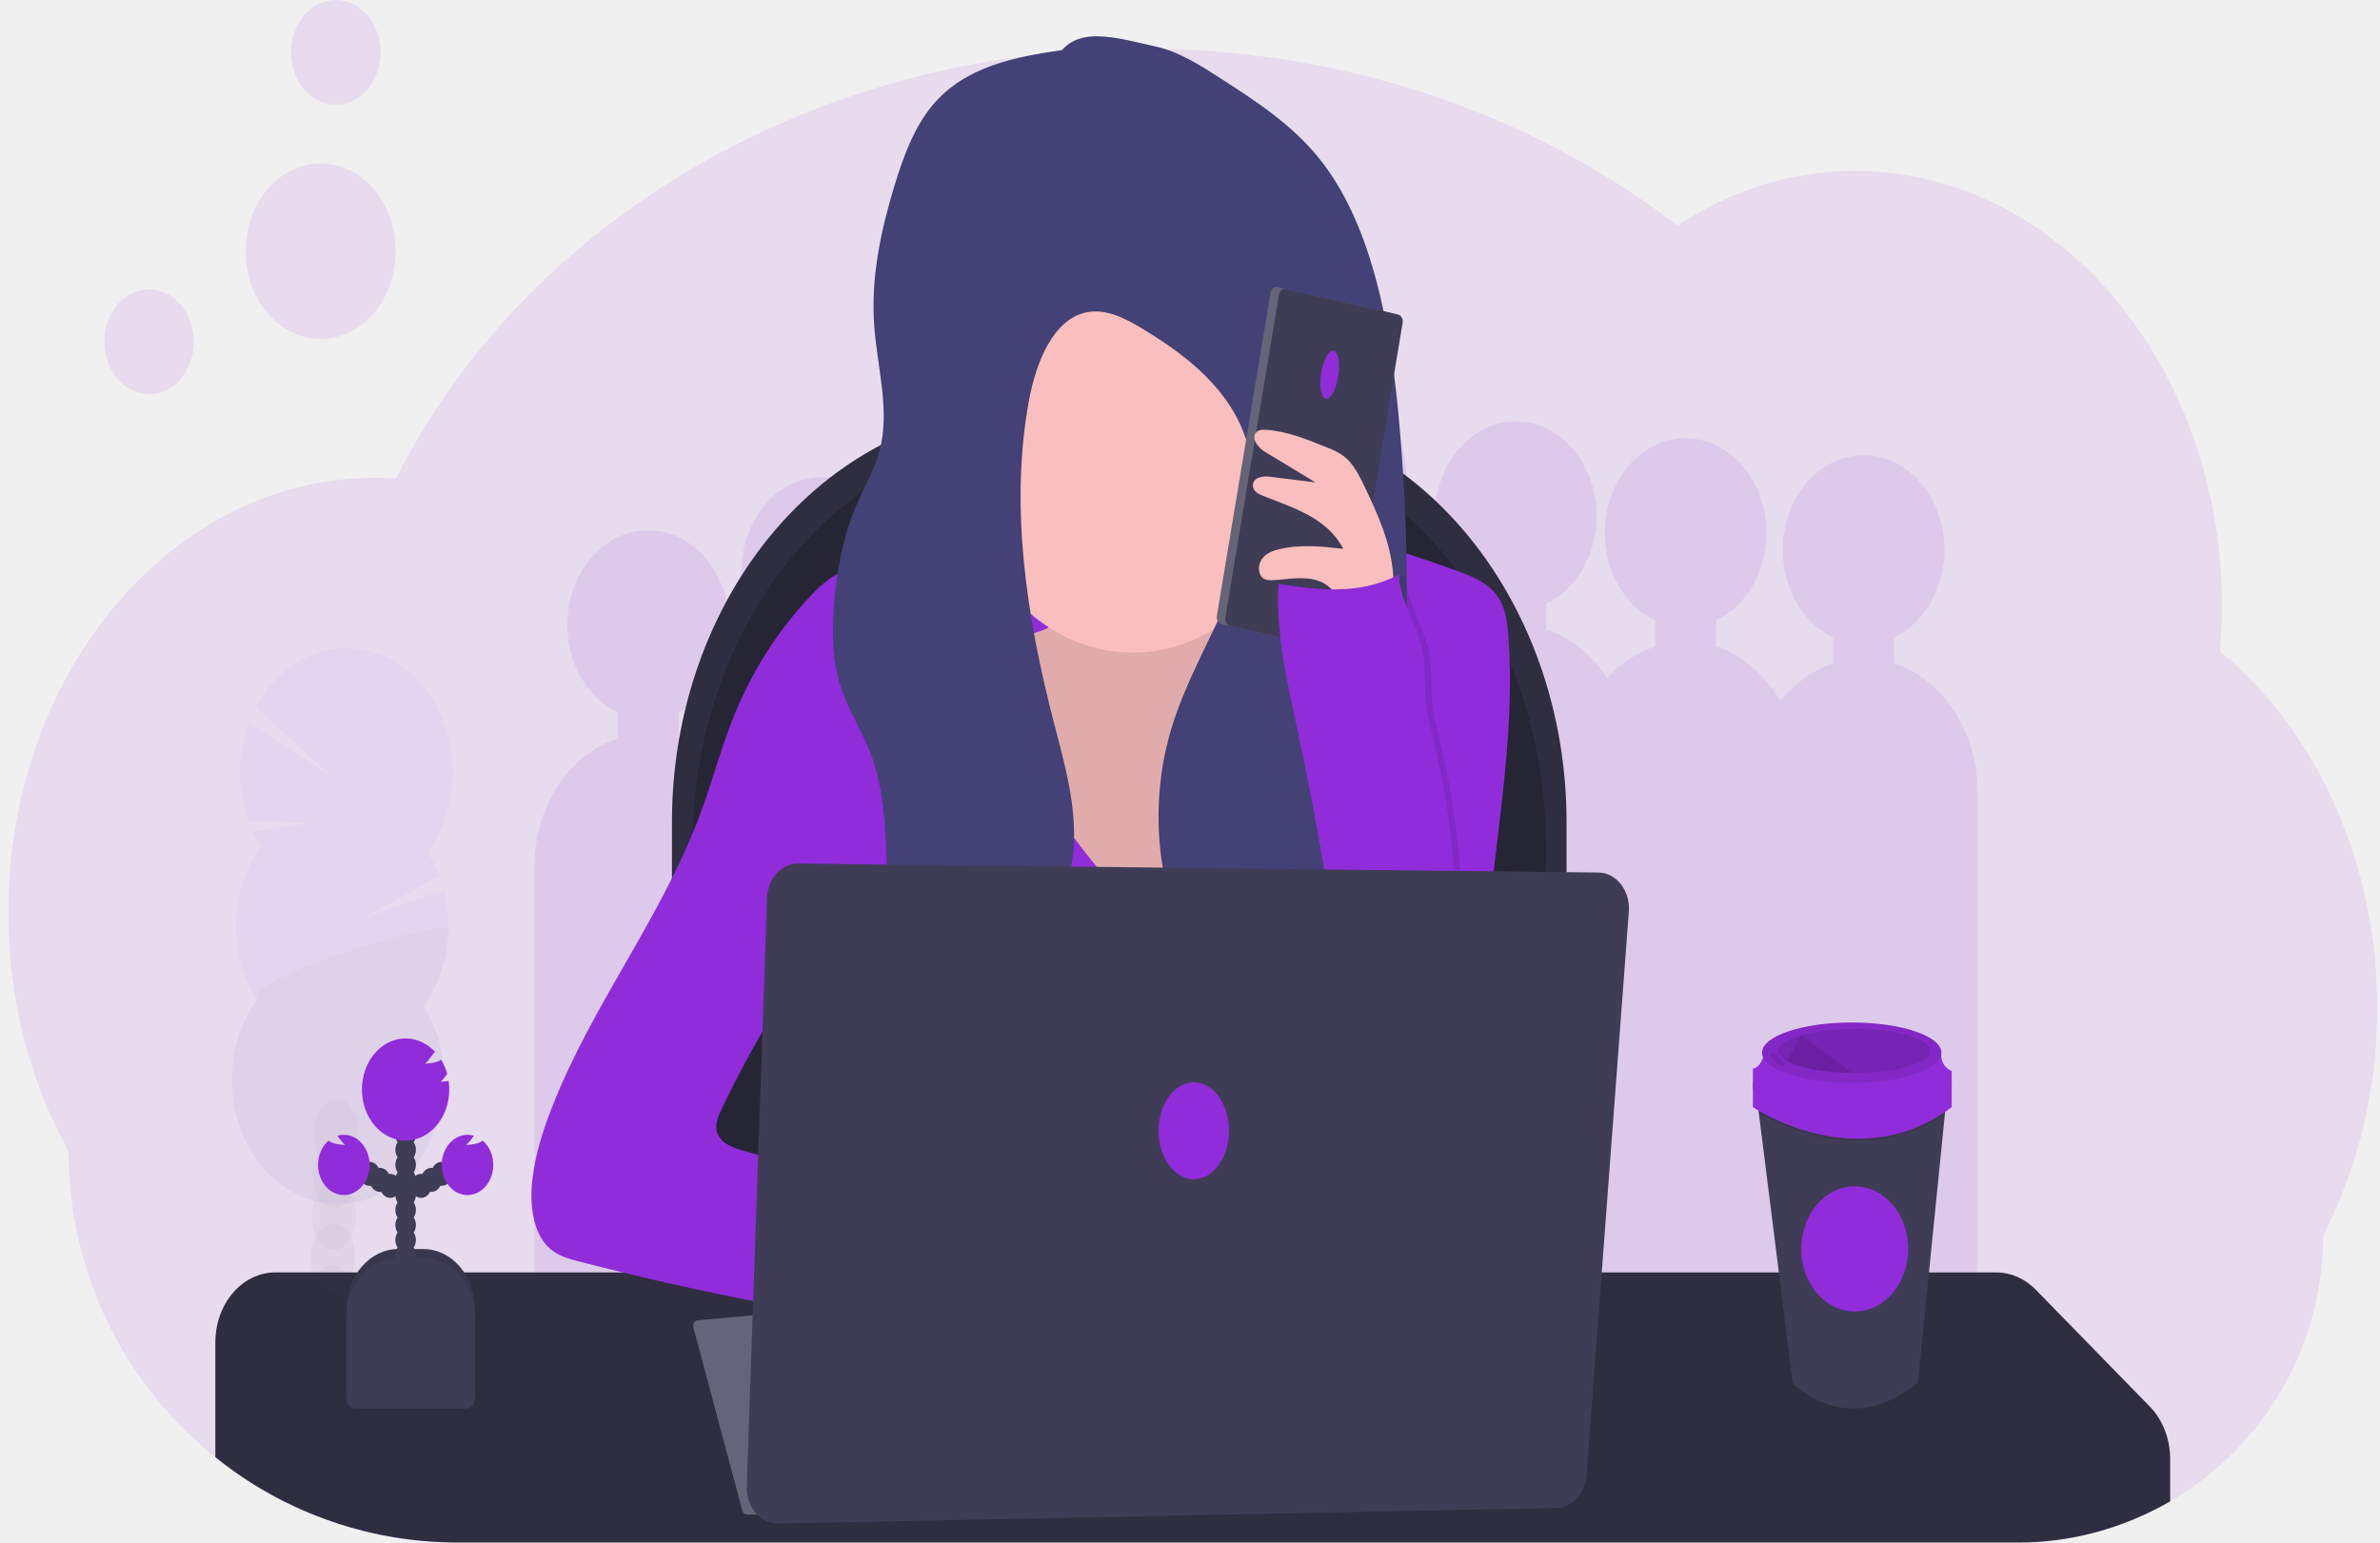
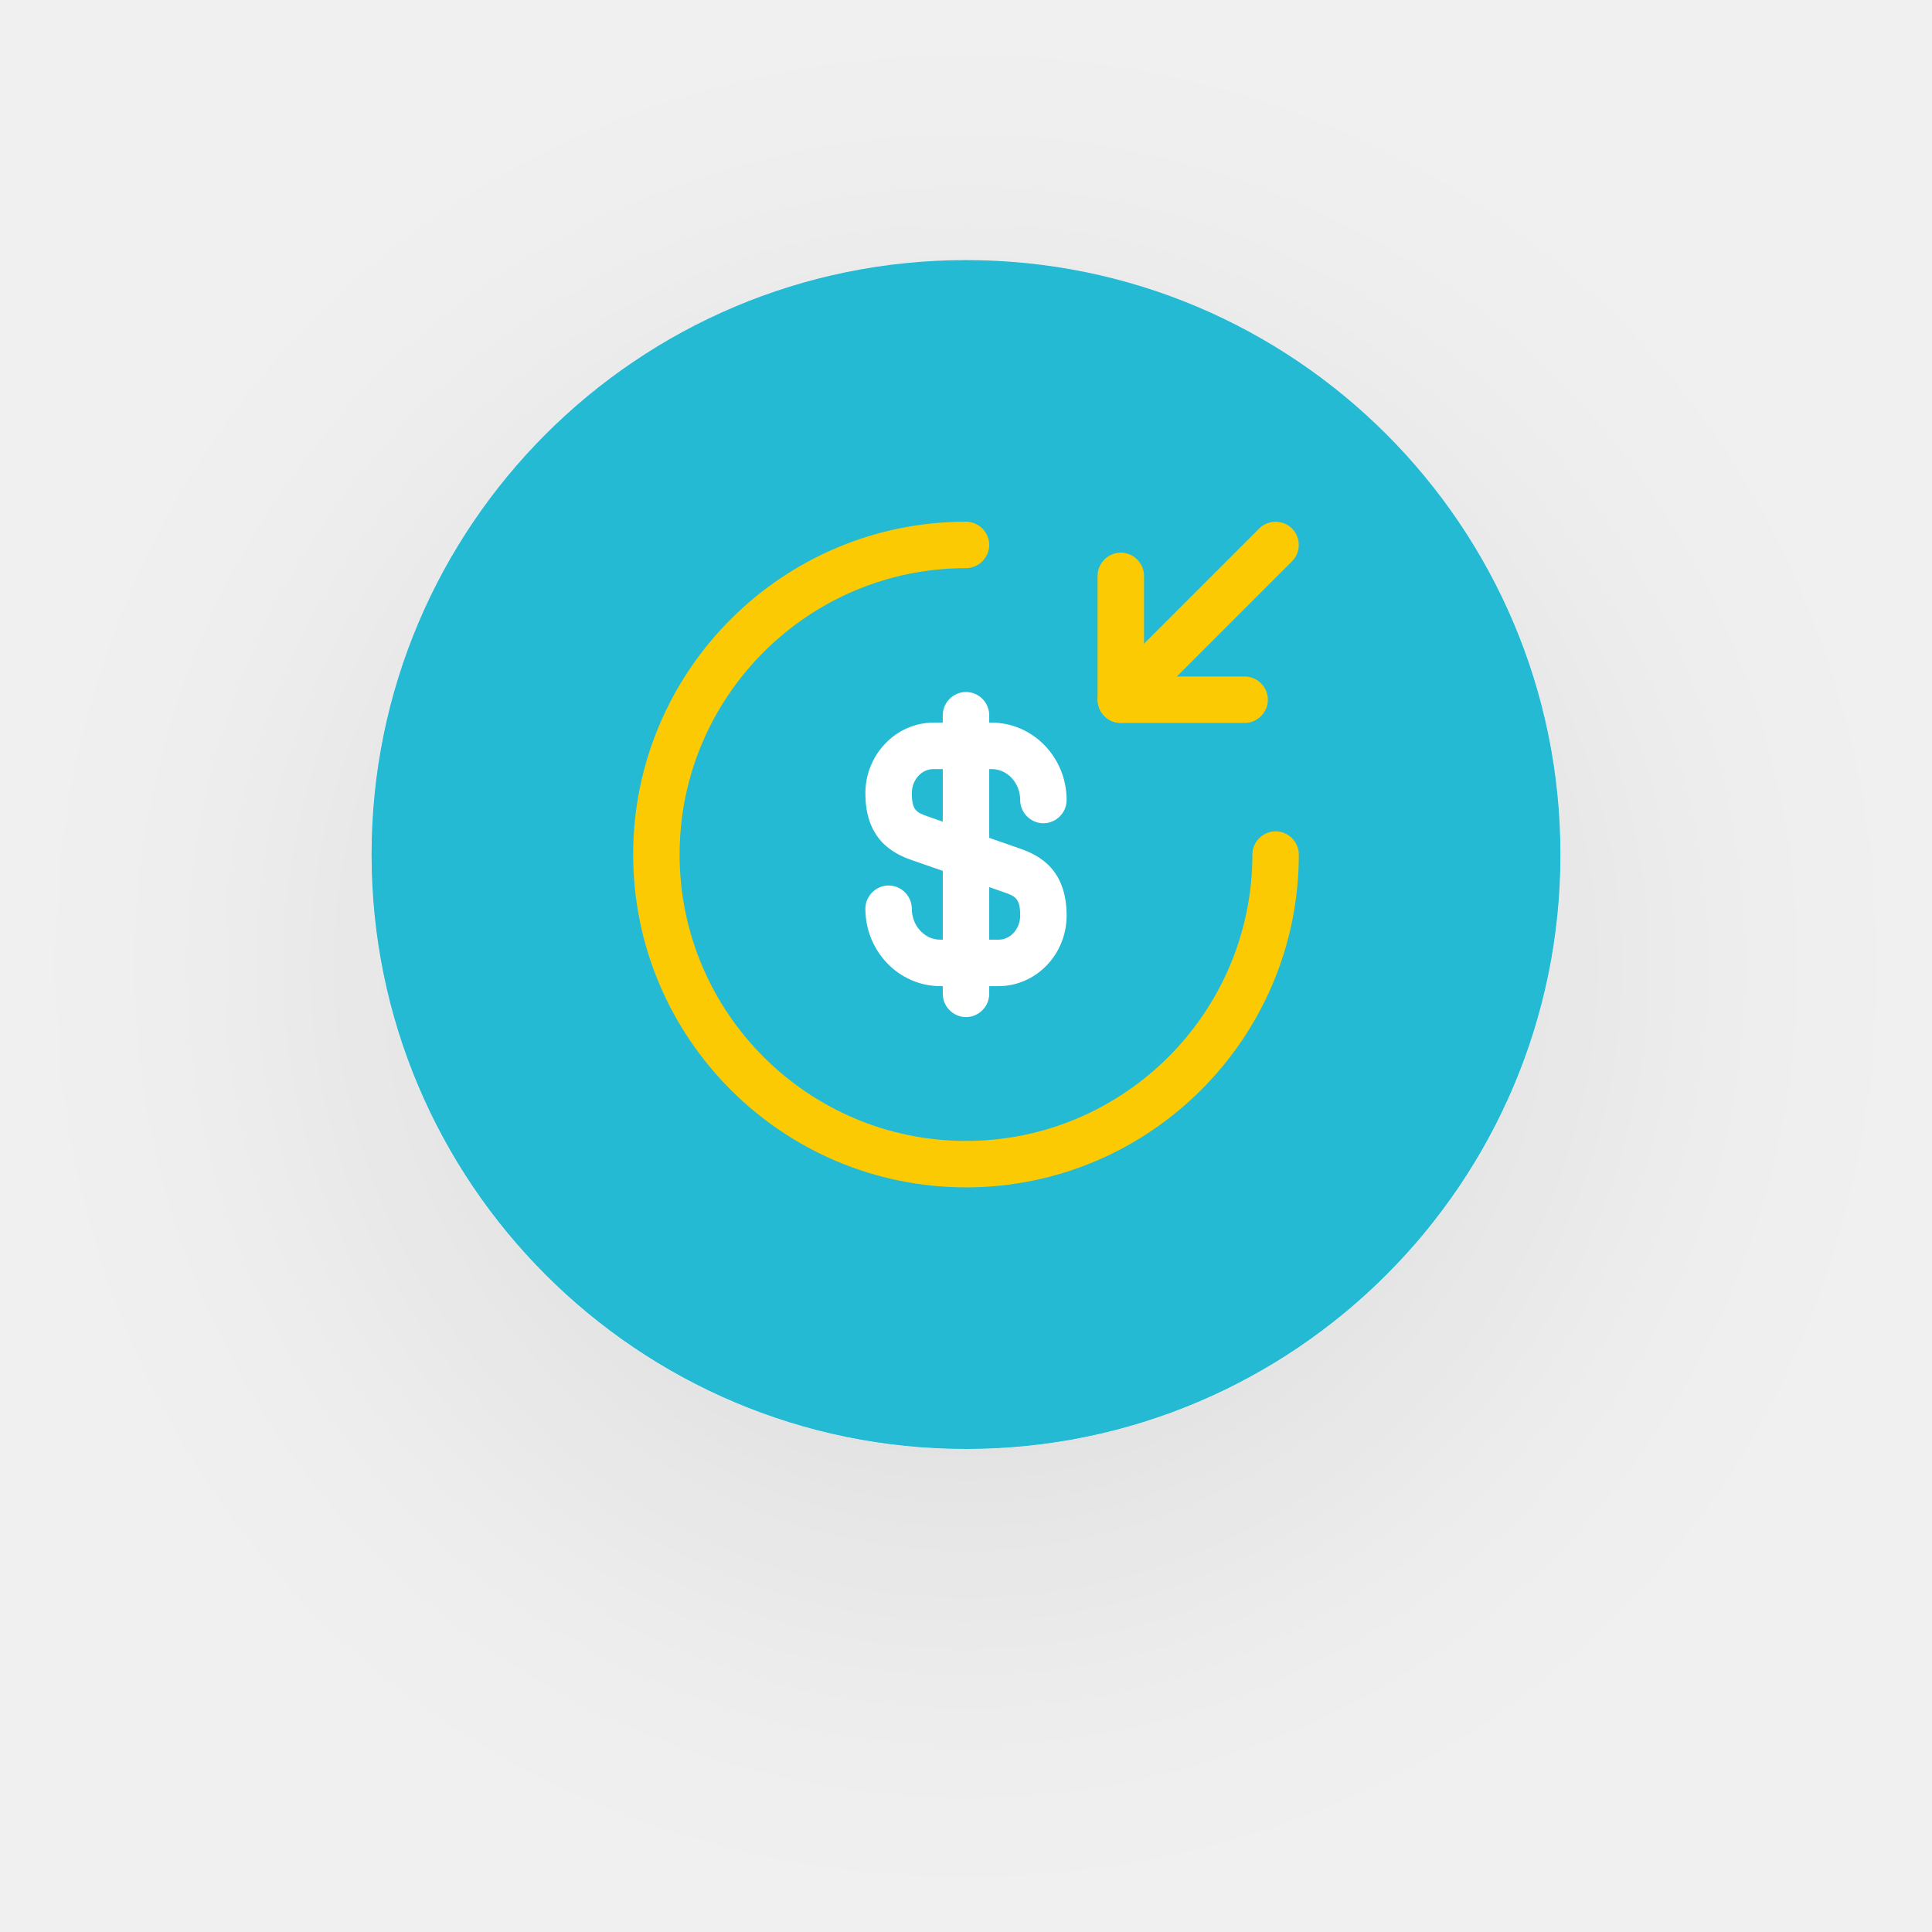
- <svg xmlns="http://www.w3.org/2000/svg" width="216" height="140" viewBox="0 0 216 140" fill="none">
-   <g clip-path="url(#clip0_514_3893)">
-     <path opacity="0.1" d="M215.75 91.497C215.762 98.77 214.064 105.908 210.841 112.13C210.841 119.738 207.808 126.635 202.888 131.661C201.656 132.918 200.33 134.042 198.926 135.02C198.87 135.062 198.811 135.101 198.753 135.141C198.648 135.213 198.543 135.286 198.435 135.36L198.336 135.429C197.887 135.725 197.428 136.011 196.96 136.279C192.648 138.759 187.903 140.038 183.098 140.015H41.564C40.437 140.015 39.319 139.963 38.212 139.857C34.276 139.495 30.408 138.447 26.736 136.749C26.02 136.418 25.317 136.062 24.628 135.681C24.299 135.501 23.974 135.316 23.652 135.125C23.451 135.007 23.25 134.883 23.051 134.76C21.842 134.009 20.671 133.177 19.544 132.268C18.514 131.444 17.522 130.554 16.574 129.604C10.179 123.187 6.223 114.305 6.223 104.505C2.638 98.05 0.737 90.515 0.75 82.817C0.75 61.029 15.642 43.365 34.015 43.365C34.579 43.365 35.143 43.385 35.706 43.42C35.787 43.42 35.866 43.42 35.947 43.433C39.044 37.259 43.184 31.587 48.163 26.593C61.739 12.989 81.582 4.413 103.685 4.413C122.257 4.413 139.233 10.468 152.237 20.473C157.164 17.215 162.73 15.508 168.39 15.516C186.759 15.516 201.655 33.18 201.655 54.969C201.652 56.348 201.589 57.725 201.467 59.097C205.895 62.762 209.504 67.619 211.99 73.258C214.476 78.897 215.765 85.153 215.75 91.497Z" fill="#912CDB" />
-     <path opacity="0.1" d="M171.902 60.213V57.855C173.479 57.106 174.785 55.739 175.595 53.989C176.406 52.238 176.671 50.212 176.344 48.258C176.018 46.304 175.121 44.544 173.807 43.278C172.493 42.013 170.844 41.321 169.141 41.321C167.439 41.321 165.79 42.013 164.476 43.278C163.162 44.544 162.265 46.304 161.938 48.258C161.612 50.212 161.877 52.238 162.687 53.989C163.498 55.739 164.803 57.106 166.381 57.855V60.213C164.542 60.811 162.881 61.992 161.581 63.626C160.204 61.211 158.131 59.454 155.74 58.677V56.316C157.317 55.568 158.622 54.201 159.433 52.45C160.243 50.699 160.508 48.674 160.182 46.72C159.855 44.766 158.959 43.005 157.645 41.74C156.331 40.474 154.681 39.782 152.979 39.782C151.276 39.782 149.627 40.474 148.313 41.74C146.999 43.005 146.102 44.766 145.776 46.72C145.45 48.674 145.714 50.699 146.525 52.45C147.335 54.201 148.641 55.568 150.218 56.316V58.675C148.583 59.206 147.085 60.199 145.856 61.567C144.485 59.414 142.54 57.856 140.329 57.136V54.778C141.906 54.029 143.212 52.662 144.022 50.911C144.832 49.161 145.097 47.135 144.771 45.181C144.445 43.227 143.548 41.467 142.234 40.201C140.92 38.936 139.27 38.244 137.568 38.244C135.866 38.244 134.216 38.936 132.902 40.201C131.588 41.467 130.691 43.227 130.365 45.181C130.039 47.135 130.304 49.161 131.114 50.911C131.924 52.662 133.23 54.029 134.807 54.778V57.136C132.926 57.749 131.232 58.973 129.921 60.666C129.336 58.914 128.411 57.345 127.218 56.084C126.025 54.822 124.597 53.904 123.048 53.4V51.042C124.625 50.293 125.931 48.926 126.741 47.175C127.552 45.425 127.816 43.399 127.49 41.445C127.164 39.491 126.267 37.731 124.953 36.465C123.639 35.199 121.989 34.507 120.287 34.507C118.585 34.507 116.935 35.199 115.621 36.465C114.307 37.731 113.41 39.491 113.084 41.445C112.758 43.399 113.023 45.425 113.833 47.175C114.643 48.926 115.949 50.293 117.526 51.042V53.4C115.512 54.056 113.716 55.41 112.374 57.285C111.032 59.159 110.207 61.465 110.009 63.899C109.06 63.129 108.008 62.551 106.895 62.191V59.833C108.472 59.084 109.778 57.717 110.588 55.967C111.398 54.216 111.663 52.19 111.337 50.236C111.011 48.282 110.114 46.522 108.8 45.256C107.486 43.991 105.836 43.298 104.134 43.298C102.432 43.298 100.782 43.991 99.468 45.256C98.154 46.522 97.257 48.282 96.931 50.236C96.605 52.19 96.87 54.216 97.68 55.967C98.49 57.717 99.796 59.084 101.373 59.833V62.191C99.969 62.648 98.664 63.446 97.541 64.533C96.419 65.62 95.505 66.971 94.859 68.499C93.989 67.844 93.038 67.348 92.04 67.026V64.668C93.618 63.919 94.923 62.552 95.734 60.802C96.544 59.051 96.809 57.025 96.482 55.071C96.156 53.117 95.259 51.357 93.945 50.091C92.631 48.826 90.982 48.134 89.279 48.134C87.577 48.134 85.928 48.826 84.614 50.091C83.3 51.357 82.403 53.117 82.076 55.071C81.75 57.025 82.015 59.051 82.825 60.802C83.636 62.552 84.941 63.919 86.519 64.668V67.026C85.577 67.33 84.678 67.791 83.848 68.393C83.198 66.891 82.287 65.563 81.173 64.496C80.06 63.428 78.768 62.643 77.381 62.191V59.833C78.958 59.084 80.264 57.717 81.074 55.967C81.885 54.216 82.15 52.19 81.823 50.236C81.497 48.282 80.6 46.522 79.286 45.256C77.972 43.991 76.323 43.298 74.62 43.298C72.918 43.298 71.269 43.991 69.955 45.256C68.641 46.522 67.744 48.282 67.417 50.236C67.091 52.19 67.356 54.216 68.166 55.967C68.977 57.717 70.282 59.084 71.859 59.833V62.191C70.367 62.677 68.986 63.548 67.819 64.741C66.652 65.934 65.729 67.418 65.118 69.084C64.067 68.14 62.871 67.442 61.594 67.026V64.668C63.172 63.919 64.477 62.552 65.288 60.802C66.098 59.051 66.363 57.025 66.037 55.071C65.71 53.117 64.813 51.357 63.499 50.091C62.185 48.826 60.536 48.134 58.834 48.134C57.131 48.134 55.482 48.826 54.168 50.091C52.854 51.357 51.957 53.117 51.631 55.071C51.304 57.025 51.569 59.051 52.38 60.802C53.19 62.552 54.495 63.919 56.073 64.668V67.026C53.895 67.732 51.974 69.254 50.606 71.358C49.238 73.461 48.497 76.032 48.497 78.675V133.18H69.159V128.345H78.932V133.18H99.605V128.345H114.452V119.554H127.231V123.29H142.642V124.829H158.805V126.367H179.478V71.862C179.478 69.218 178.737 66.648 177.369 64.544C176 62.441 174.08 60.919 171.902 60.213Z" fill="#912CDB" />
-     <path d="M92.986 37.143H110.169C114.372 37.143 118.533 38.11 122.416 39.991C126.299 41.872 129.827 44.628 132.799 48.103C135.771 51.579 138.128 55.704 139.737 60.245C141.345 64.786 142.173 69.652 142.173 74.567V125.275H60.984V74.567C60.984 64.642 64.356 55.123 70.357 48.104C76.359 41.086 84.498 37.143 92.986 37.143Z" fill="#2F2E41" />
-     <path opacity="0.2" d="M94.865 39.182H108.29C112.492 39.182 116.654 40.15 120.537 42.031C124.42 43.911 127.948 46.668 130.92 50.143C133.891 53.618 136.249 57.744 137.857 62.285C139.466 66.825 140.293 71.692 140.293 76.607V123.233H62.863V76.607C62.863 66.681 66.235 57.162 72.236 50.144C78.238 43.125 86.378 39.182 94.865 39.182Z" fill="black" />
-     <path d="M196.957 132.437V136.275C192.644 138.754 187.9 140.033 183.094 140.011H41.565C40.437 140.011 39.319 139.958 38.212 139.853C34.276 139.49 30.408 138.443 26.736 136.745C26.02 136.414 25.317 136.058 24.628 135.677C24.299 135.497 23.974 135.311 23.652 135.121C23.451 135.002 23.25 134.879 23.051 134.756C21.842 134.006 20.671 133.175 19.544 132.268V121.846C19.544 120.162 20.116 118.546 21.135 117.355C22.153 116.164 23.535 115.495 24.975 115.495H181.194C182.508 115.497 183.777 116.057 184.765 117.07L195.102 127.664C195.684 128.259 196.151 128.993 196.47 129.816C196.79 130.639 196.956 131.533 196.957 132.437Z" fill="#2F2E41" />
-     <path d="M91.461 49.629C87.363 49.945 83.281 50.458 79.214 51.167C78.058 51.369 76.885 51.593 75.831 52.191C75.011 52.693 74.256 53.326 73.587 54.072C70.568 57.236 68.137 61.09 66.445 65.398C65.398 68.068 64.647 70.892 63.66 73.585C60.147 83.2 53.776 91.064 50.068 100.578C49.266 102.637 48.589 104.787 48.321 107.026C48.042 109.343 48.358 112.046 49.986 113.4C50.737 114.022 51.651 114.279 52.545 114.499C63.807 117.415 75.199 119.591 86.669 121.015C85.427 119.613 85.011 117.44 85.175 115.431C85.338 113.422 86.013 111.523 86.678 109.662C80.187 107.987 73.712 106.229 67.253 104.387C66.289 104.112 65.132 103.596 65.013 102.444C64.953 101.857 65.201 101.292 65.445 100.776C68.2 94.943 71.503 89.488 75.293 84.512C75.293 90.679 75.032 97.644 75.032 103.813H135.942C135.21 100.293 134.779 96.697 134.657 93.077C134.373 81.261 137.775 69.536 136.891 57.745C136.809 56.657 136.681 55.536 136.194 54.604C135.354 52.996 133.678 52.33 132.137 51.78C126.228 49.679 120.195 47.554 114.02 47.719C112.183 47.769 110.355 48.02 108.53 48.273C102.969 49.039 97.049 49.196 91.461 49.629Z" fill="#912CDB" />
-     <path d="M62.934 120.51L67.37 137.11C67.398 137.215 67.454 137.307 67.53 137.372C67.606 137.437 67.698 137.472 67.793 137.473H86.825L82.314 118.132L63.322 119.84C63.255 119.846 63.191 119.87 63.134 119.909C63.077 119.948 63.028 120.002 62.99 120.066C62.953 120.13 62.929 120.204 62.919 120.281C62.91 120.357 62.915 120.436 62.934 120.51Z" fill="#656478" />
-     <path d="M95.47 56.767C94.643 57.323 93.679 57.523 92.74 57.714L86.675 58.945C85.495 59.185 84.252 59.457 83.343 60.369C81.482 62.231 81.884 65.657 82.448 68.444L83.576 74.035C84.425 78.237 85.293 82.49 87.036 86.297C90.078 92.941 95.66 97.725 101.798 100.031C103.991 100.855 106.309 101.391 108.598 101.097C113.082 100.521 116.918 96.782 119.282 92.288C121.646 87.793 122.772 82.58 123.804 77.442C124.794 72.523 125.736 67.534 125.672 62.479C125.653 60.906 125.518 59.261 124.8 57.928C123.227 54.998 119.661 54.778 116.739 55.319C116.284 55.404 115.813 55.497 115.375 55.336C114.059 54.857 114.029 52.745 113.465 51.279C112.4 48.514 109.239 48.024 106.654 48.275C104.07 48.525 100.047 48.848 97.795 50.56C95.63 52.198 98.009 55.055 95.47 56.767Z" fill="#FBBEBE" />
-     <path opacity="0.1" d="M95.47 56.767C94.643 57.323 93.679 57.523 92.74 57.714L86.675 58.945C85.495 59.185 84.252 59.457 83.343 60.369C81.482 62.231 81.884 65.657 82.448 68.444L83.576 74.035C84.425 78.237 85.293 82.49 87.036 86.297C90.078 92.941 95.66 97.725 101.798 100.031C103.991 100.855 106.309 101.391 108.598 101.097C113.082 100.521 116.918 96.782 119.282 92.288C121.646 87.793 122.772 82.58 123.804 77.442C124.794 72.523 125.736 67.534 125.672 62.479C125.653 60.906 125.518 59.261 124.8 57.928C123.227 54.998 119.661 54.778 116.739 55.319C116.284 55.404 115.813 55.497 115.375 55.336C114.059 54.857 114.029 52.745 113.465 51.279C112.4 48.514 109.239 48.024 106.654 48.275C104.07 48.525 100.047 48.848 97.795 50.56C95.63 52.198 98.009 55.055 95.47 56.767Z" fill="black" />
-     <path d="M90.451 63.066C91.368 65.317 92.055 67.703 93.164 69.833C94.046 71.525 95.175 73.018 96.299 74.501C99.21 78.352 102.159 82.233 105.762 85.165C107.254 76.201 110.858 67.904 116.168 61.209C117.72 59.259 119.663 57.339 121.941 57.411C123.355 57.457 124.659 58.277 125.835 59.189C127.151 60.207 128.395 61.387 129.34 62.853C130.834 65.187 131.479 68.143 131.596 71.055C131.712 73.967 131.325 76.873 130.942 79.752L128.968 94.633C128.854 95.495 128.694 96.446 128.092 96.963C127.751 97.216 127.366 97.378 126.965 97.437C119.791 99.07 112.398 98.011 105.089 97.927C97.008 97.837 88.703 98.914 81.048 95.908C80.648 95.749 80.232 95.567 79.962 95.191C79.784 94.908 79.656 94.586 79.586 94.244C77.802 87.492 79.233 80.237 80.291 73.281C81.128 67.769 81.725 62.21 82.078 56.626C82.11 56.123 86.838 57.235 87.367 57.591C88.804 58.587 89.759 61.369 90.451 63.066Z" fill="#912CDB" />
-     <g opacity="0.2">
-       <path opacity="0.2" d="M32.111 117.976C32.111 118.077 32.102 118.176 32.093 118.273C31.376 117.941 30.673 117.585 29.984 117.204C29.616 117.148 29.273 116.953 29.009 116.648C28.808 116.53 28.606 116.407 28.407 116.284C28.452 116.173 28.503 116.066 28.559 115.963C28.947 115.246 29.535 114.798 30.183 114.822C30.832 114.846 31.393 115.336 31.741 116.077C32.007 116.66 32.135 117.316 32.111 117.976Z" fill="#3F3D56" />
-       <path opacity="0.2" d="M32.212 114.213C32.2 114.872 32.037 115.516 31.741 116.077C31.354 116.791 30.765 117.24 30.117 117.215L29.984 117.204C29.616 117.148 29.273 116.953 29.008 116.648C28.829 116.449 28.677 116.217 28.559 115.963C28.3 115.378 28.173 114.725 28.191 114.066C28.208 113.407 28.37 112.765 28.66 112.2C29.048 111.484 29.636 111.035 30.284 111.059C30.933 111.084 31.495 111.574 31.842 112.314C32.108 112.897 32.236 113.553 32.212 114.213Z" fill="#3F3D56" />
-       <path opacity="0.2" d="M32.314 110.456C32.36 108.757 31.497 107.345 30.387 107.304C29.277 107.263 28.34 108.608 28.294 110.308C28.248 112.007 29.111 113.419 30.221 113.46C31.331 113.501 32.268 112.156 32.314 110.456Z" fill="#3F3D56" />
-       <path opacity="0.2" d="M32.416 106.694C32.462 104.994 31.6 103.583 30.49 103.542C29.38 103.501 28.443 104.845 28.397 106.545C28.351 108.245 29.213 109.656 30.323 109.697C31.433 109.738 32.37 108.393 32.416 106.694Z" fill="#3F3D56" />
-       <path opacity="0.2" d="M32.517 102.931C32.563 101.231 31.7 99.82 30.59 99.779C29.48 99.738 28.543 101.083 28.497 102.782C28.451 104.482 29.314 105.893 30.424 105.934C31.534 105.975 32.471 104.631 32.517 102.931Z" fill="#3F3D56" />
-       <path opacity="0.2" d="M23.679 76.824C23.414 76.405 23.175 75.964 22.965 75.505L28.276 74.686L22.551 74.528C22.041 73.112 21.783 71.59 21.793 70.055C21.803 68.519 22.081 67.001 22.609 65.596L30.149 70.528L23.243 64.189C23.939 62.871 24.861 61.736 25.95 60.853C27.039 59.97 28.272 59.36 29.572 59.059C30.871 58.759 32.21 58.775 33.504 59.107C34.798 59.439 36.02 60.079 37.093 60.988C38.166 61.897 39.067 63.055 39.74 64.389C40.414 65.724 40.844 67.206 41.006 68.744C41.167 70.282 41.055 71.842 40.678 73.327C40.3 74.813 39.665 76.191 38.811 77.376C39.223 78.028 39.572 78.73 39.854 79.47L32.888 83.391L40.279 80.791C40.745 82.587 40.82 84.49 40.499 86.328C40.177 88.166 39.469 89.881 38.437 91.319C39.511 93.022 40.153 95.044 40.29 97.153C40.427 99.263 40.053 101.375 39.212 103.248C38.37 105.121 37.095 106.679 35.532 107.744C33.969 108.809 32.181 109.338 30.372 109.271C28.564 109.203 26.809 108.542 25.307 107.362C23.805 106.183 22.617 104.533 21.88 102.601C21.142 100.669 20.884 98.534 21.136 96.438C21.388 94.343 22.139 92.373 23.303 90.754C22.021 88.719 21.361 86.239 21.429 83.713C21.497 81.187 22.289 78.76 23.679 76.824Z" fill="#912CDB" />
-       <path opacity="0.1" d="M40.687 84.422C40.621 86.95 39.826 89.378 38.432 91.312C39.507 93.014 40.15 95.036 40.288 97.146C40.426 99.256 40.054 101.369 39.213 103.243C38.373 105.117 37.098 106.676 35.535 107.742C33.972 108.809 32.184 109.339 30.375 109.272C28.566 109.205 26.81 108.544 25.308 107.365C23.805 106.186 22.617 104.535 21.879 102.603C21.141 100.671 20.884 98.535 21.135 96.439C21.387 94.344 22.138 92.374 23.303 90.754C22.057 88.789 40.721 83.158 40.687 84.422Z" fill="black" />
-     </g>
-     <path opacity="0.1" d="M13.533 35.782C15.778 35.782 17.598 33.654 17.598 31.029C17.598 28.403 15.778 26.275 13.533 26.275C11.288 26.275 9.468 28.403 9.468 31.029C9.468 33.654 11.288 35.782 13.533 35.782Z" fill="#912CDB" />
-     <path opacity="0.1" d="M30.476 9.508C32.721 9.508 34.541 7.379 34.541 4.754C34.541 2.128 32.721 0 30.476 0C28.231 0 26.411 2.128 26.411 4.754C26.411 7.379 28.231 9.508 30.476 9.508Z" fill="#912CDB" />
-     <path opacity="0.1" d="M29.098 30.771C32.861 30.771 35.911 27.204 35.911 22.804C35.911 18.404 32.861 14.837 29.098 14.837C25.336 14.837 22.286 18.404 22.286 22.804C22.286 27.204 25.336 30.771 29.098 30.771Z" fill="#912CDB" />
-     <path d="M102.8 59.231C111.519 59.231 118.587 50.965 118.587 40.769C118.587 30.573 111.519 22.308 102.8 22.308C94.081 22.308 87.013 30.573 87.013 40.769C87.013 50.965 94.081 59.231 102.8 59.231Z" fill="#FBBEBE" />
-     <path d="M96.388 4.543C92.176 5.167 87.63 5.991 84.653 9.53C82.988 11.508 82.012 14.145 81.21 16.756C79.966 20.822 79.039 25.108 79.33 29.422C79.59 33.281 80.811 37.229 79.823 40.925C79.368 42.626 78.475 44.112 77.782 45.697C76.496 48.64 75.891 51.938 75.669 55.233C75.515 57.499 75.545 59.831 76.183 61.978C76.861 64.264 78.184 66.209 79.022 68.42C80.263 71.686 80.387 75.36 80.483 78.932C80.578 82.503 80.659 86.05 80.731 89.609C80.776 91.846 80.779 94.242 79.721 96.108C83.629 94.277 87.59 92.409 90.934 89.42C94.277 86.431 96.983 82.121 97.416 77.224C97.765 73.255 96.619 69.343 95.63 65.523C93.187 56.072 91.608 45.998 93.386 36.347C94.027 32.873 95.585 28.993 98.575 28.354C100.4 27.965 102.221 28.939 103.866 29.945C107.752 32.323 111.759 35.4 113.206 40.242C114.522 44.62 113.415 49.497 111.703 53.677C109.99 57.857 107.66 61.701 106.329 66.07C104.287 72.774 104.862 80.622 108.256 86.528C111.65 92.433 117.921 96.066 123.952 95.112C123.481 92.73 122.002 90.804 121.208 88.541C119.767 84.429 120.739 79.699 122.289 75.642C123.84 71.585 125.956 67.802 126.925 63.495C127.61 60.462 127.692 57.292 127.688 54.156C127.688 49.22 127.48 44.281 127.074 39.367C126.668 34.453 126.048 29.477 124.71 24.749C123.635 20.958 122.069 17.292 119.727 14.385C117.235 11.288 113.992 9.189 110.806 7.132C108.9 5.905 106.953 4.664 104.815 4.204C103.123 3.842 101.345 3.325 99.62 3.292C98.447 3.273 97.215 3.569 96.388 4.543Z" fill="#434175" />
-     <path d="M126.1 28.371L115.944 26.067C115.648 26 115.362 26.226 115.305 26.571L110.439 55.901C110.381 56.247 110.575 56.581 110.87 56.648L121.027 58.953C121.322 59.02 121.608 58.794 121.665 58.448L126.531 29.118C126.589 28.773 126.396 28.438 126.1 28.371Z" fill="#656478" />
-     <path d="M126.868 28.545L116.711 26.241C116.416 26.174 116.13 26.4 116.072 26.745L111.206 56.075C111.149 56.421 111.342 56.755 111.638 56.822L121.794 59.127C122.09 59.194 122.376 58.968 122.433 58.623L127.299 29.293C127.356 28.947 127.163 28.612 126.868 28.545Z" fill="#3F3D56" />
-     <path d="M121.444 34.188C121.643 32.99 121.461 31.942 121.038 31.846C120.615 31.75 120.112 32.643 119.913 33.84C119.714 35.038 119.896 36.086 120.319 36.182C120.742 36.278 121.246 35.385 121.444 34.188Z" fill="#912CDB" />
-     <path d="M123.849 44.176C123.353 43.149 122.823 42.088 121.986 41.431C121.506 41.086 120.989 40.815 120.449 40.624C118.628 39.879 116.777 39.127 114.85 39.009C114.537 38.991 114.178 39.009 113.973 39.29C113.552 39.868 114.219 40.655 114.796 41.004L119.385 43.785L115.155 43.261C114.54 43.185 113.665 43.38 113.71 44.101C113.74 44.574 114.183 44.831 114.567 44.98C117.282 46.079 120.421 46.941 121.908 49.815C119.927 49.596 117.903 49.376 115.961 49.886C115.429 50.026 114.879 50.244 114.531 50.734C114.183 51.224 114.144 52.053 114.582 52.442C114.852 52.677 115.217 52.684 115.555 52.661C116.933 52.585 118.346 52.264 119.669 52.723C120.992 53.182 122.167 54.804 121.71 56.325C122.883 56.448 124.27 56.325 125.354 55.734C126.55 55.075 126.521 53.835 126.448 52.341C126.292 49.413 125.05 46.681 123.849 44.176Z" fill="#FBBEBE" />
-     <path opacity="0.1" d="M122.663 92.086C121.611 83.437 120.168 74.859 118.34 66.389C117.4 61.993 116.333 57.523 116.602 53C120.485 53.578 123.963 54.007 127.542 52.152C127.6 54.528 129.073 56.547 129.609 58.844C129.968 60.382 129.833 62.011 129.973 63.596C130.114 65.18 130.537 66.716 130.9 68.257C132.7 75.892 133.124 83.88 132.146 91.716C128.825 92.178 125.976 92.686 122.663 92.086Z" fill="black" />
-     <path d="M122.099 92.086C121.047 83.437 119.605 74.859 117.777 66.389C116.837 61.993 115.77 57.523 116.038 53C119.921 53.578 123.4 54.007 126.978 52.152C127.036 54.528 128.51 56.547 129.045 58.844C129.404 60.382 129.269 62.011 129.41 63.596C129.551 65.18 129.974 66.716 130.336 68.257C132.136 75.892 132.561 83.88 131.583 91.716C128.262 92.178 125.413 92.686 122.099 92.086Z" fill="#912CDB" />
-     <path d="M67.774 134.894L69.614 81.516C69.643 80.668 69.954 79.866 70.48 79.281C71.007 78.696 71.707 78.374 72.433 78.382L145.075 79.196C145.46 79.2 145.839 79.298 146.191 79.482C146.542 79.667 146.856 79.934 147.115 80.268C147.373 80.601 147.57 80.994 147.693 81.42C147.816 81.847 147.862 82.299 147.828 82.747L143.99 133.883C143.93 134.688 143.617 135.437 143.112 135.987C142.607 136.538 141.946 136.85 141.256 136.864L70.614 138.292C70.234 138.3 69.856 138.216 69.504 138.047C69.152 137.878 68.834 137.627 68.568 137.309C68.302 136.991 68.095 136.613 67.958 136.197C67.822 135.782 67.759 135.339 67.774 134.894Z" fill="#3F3D56" />
-     <path d="M108.344 107.033C110.108 107.033 111.539 105.065 111.539 102.637C111.539 100.21 110.108 98.242 108.344 98.242C106.579 98.242 105.149 100.21 105.149 102.637C105.149 105.065 106.579 107.033 108.344 107.033Z" fill="#912CDB" />
-     <path d="M176.659 99.618L176.509 101.125L174.065 125.49C167.696 130.683 162.742 125.692 162.699 125.49L159.621 101.011L159.446 99.618H176.659Z" fill="#3F3D56" />
-     <path opacity="0.1" d="M176.659 99.618L176.509 101.125C169.333 106.004 161.679 102.207 159.621 101.011L159.446 99.618H176.659Z" fill="black" />
-     <path d="M159.087 98.294V100.492C159.087 100.492 168.578 106.945 177.129 100.492V98.294H159.087Z" fill="#912CDB" />
-     <path d="M160.19 95.391C160.19 95.391 159.914 96.875 159.087 97.004V98.875H177.129V97.198C177.129 97.198 176.026 96.875 176.189 95.391H160.19Z" fill="#912CDB" />
-     <path d="M168.054 98.294C172.548 98.294 176.191 97.067 176.191 95.552C176.191 94.037 172.548 92.809 168.054 92.809C163.559 92.809 159.916 94.037 159.916 95.552C159.916 97.067 163.559 98.294 168.054 98.294Z" fill="#912CDB" />
-     <path opacity="0.1" d="M168.054 98.294C172.548 98.294 176.191 97.067 176.191 95.552C176.191 94.037 172.548 92.809 168.054 92.809C163.559 92.809 159.916 94.037 159.916 95.552C159.916 97.067 163.559 98.294 168.054 98.294Z" fill="black" />
-     <path opacity="0.1" d="M175.197 95.391C175.197 96.49 172.111 97.391 168.302 97.391H168.099C165.541 97.369 163.331 96.952 162.203 96.328C161.694 96.046 161.404 95.728 161.404 95.391C161.404 94.833 162.194 94.327 163.472 93.965C165.06 93.559 166.682 93.366 168.307 93.391C172.111 93.391 175.197 94.286 175.197 95.391Z" fill="black" />
-     <path opacity="0.1" d="M168.099 97.391C165.541 97.369 163.331 96.952 162.203 96.328L163.466 93.956L168.099 97.391Z" fill="black" />
-     <path opacity="0.1" d="M160.891 95.545C160.793 95.521 160.664 95.561 160.645 95.675C160.642 95.733 160.655 95.791 160.682 95.84C160.898 96.238 161.211 96.551 161.581 96.739C161.644 96.78 161.714 96.806 161.786 96.815C161.823 96.821 161.861 96.813 161.895 96.792C161.928 96.772 161.956 96.74 161.974 96.701C161.984 96.668 161.988 96.632 161.986 96.597C161.984 96.562 161.975 96.528 161.96 96.497C161.903 96.378 161.823 96.276 161.727 96.198C161.476 95.967 161.218 95.609 160.891 95.545Z" fill="black" />
-     <path d="M168.328 119.037C171.009 119.037 173.182 116.496 173.182 113.36C173.182 110.225 171.009 107.684 168.328 107.684C165.647 107.684 163.474 110.225 163.474 113.36C163.474 116.496 165.647 119.037 168.328 119.037Z" fill="#912CDB" />
-     <path d="M36.144 113.374H38.42C39.666 113.374 40.861 113.953 41.742 114.983C42.624 116.013 43.119 117.411 43.119 118.868V127.033H31.446V118.868C31.446 117.411 31.941 116.013 32.822 114.983C33.703 113.953 34.898 113.374 36.144 113.374Z" fill="#3F3D56" />
-     <path opacity="0.1" d="M36.144 113.374H38.42C39.666 113.374 40.861 113.953 41.742 114.983C42.624 116.013 43.119 117.411 43.119 118.868V127.033H31.446V118.868C31.446 117.411 31.941 116.013 32.822 114.983C33.703 113.953 34.898 113.374 36.144 113.374Z" fill="black" />
-     <path d="M36.815 116.378C37.331 116.378 37.749 115.889 37.749 115.286C37.749 114.682 37.331 114.193 36.815 114.193C36.3 114.193 35.881 114.682 35.881 115.286C35.881 115.889 36.3 116.378 36.815 116.378Z" fill="#3F3D56" />
-     <path d="M36.815 115.013C37.331 115.013 37.749 114.524 37.749 113.921C37.749 113.318 37.331 112.829 36.815 112.829C36.3 112.829 35.881 113.318 35.881 113.921C35.881 114.524 36.3 115.013 36.815 115.013Z" fill="#3F3D56" />
-     <path d="M36.815 113.646C37.331 113.646 37.749 113.157 37.749 112.554C37.749 111.951 37.331 111.462 36.815 111.462C36.3 111.462 35.881 111.951 35.881 112.554C35.881 113.157 36.3 113.646 36.815 113.646Z" fill="#3F3D56" />
-     <path d="M36.815 112.281C37.331 112.281 37.749 111.792 37.749 111.189C37.749 110.586 37.331 110.097 36.815 110.097C36.3 110.097 35.881 110.586 35.881 111.189C35.881 111.792 36.3 112.281 36.815 112.281Z" fill="#3F3D56" />
-     <path d="M36.815 110.916C37.331 110.916 37.749 110.427 37.749 109.824C37.749 109.221 37.331 108.732 36.815 108.732C36.3 108.732 35.881 109.221 35.881 109.824C35.881 110.427 36.3 110.916 36.815 110.916Z" fill="#3F3D56" />
-     <path d="M36.815 109.552C37.331 109.552 37.749 109.063 37.749 108.459C37.749 107.856 37.331 107.367 36.815 107.367C36.3 107.367 35.881 107.856 35.881 108.459C35.881 109.063 36.3 109.552 36.815 109.552Z" fill="#3F3D56" />
-     <path d="M36.815 108.187C37.331 108.187 37.749 107.698 37.749 107.095C37.749 106.491 37.331 106.002 36.815 106.002C36.3 106.002 35.881 106.491 35.881 107.095C35.881 107.698 36.3 108.187 36.815 108.187Z" fill="#3F3D56" />
-     <path d="M38.217 108.732C38.733 108.732 39.151 108.243 39.151 107.64C39.151 107.036 38.733 106.547 38.217 106.547C37.701 106.547 37.283 107.036 37.283 107.64C37.283 108.243 37.701 108.732 38.217 108.732Z" fill="#3F3D56" />
-     <path d="M39.151 108.187C39.667 108.187 40.085 107.698 40.085 107.095C40.085 106.491 39.667 106.002 39.151 106.002C38.636 106.002 38.217 106.491 38.217 107.095C38.217 107.698 38.636 108.187 39.151 108.187Z" fill="#3F3D56" />
-     <path d="M40.085 107.64C40.601 107.64 41.02 107.15 41.02 106.547C41.02 105.944 40.601 105.455 40.085 105.455C39.57 105.455 39.151 105.944 39.151 106.547C39.151 107.15 39.57 107.64 40.085 107.64Z" fill="#3F3D56" />
-     <path d="M36.815 106.822C37.331 106.822 37.749 106.333 37.749 105.73C37.749 105.126 37.331 104.637 36.815 104.637C36.3 104.637 35.881 105.126 35.881 105.73C35.881 106.333 36.3 106.822 36.815 106.822Z" fill="#3F3D56" />
-     <path d="M36.815 105.457C37.331 105.457 37.749 104.968 37.749 104.365C37.749 103.762 37.331 103.273 36.815 103.273C36.3 103.273 35.881 103.762 35.881 104.365C35.881 104.968 36.3 105.457 36.815 105.457Z" fill="#3F3D56" />
-     <path d="M36.815 104.09C37.331 104.09 37.749 103.601 37.749 102.998C37.749 102.395 37.331 101.906 36.815 101.906C36.3 101.906 35.881 102.395 35.881 102.998C35.881 103.601 36.3 104.09 36.815 104.09Z" fill="#3F3D56" />
-     <path d="M36.815 102.725C37.331 102.725 37.749 102.236 37.749 101.633C37.749 101.03 37.331 100.541 36.815 100.541C36.3 100.541 35.881 101.03 35.881 101.633C35.881 102.236 36.3 102.725 36.815 102.725Z" fill="#3F3D56" />
-     <path d="M40.687 98.112C40.456 98.152 40.222 98.18 39.989 98.198C40.207 97.975 40.409 97.733 40.593 97.472C40.463 97.014 40.273 96.582 40.029 96.191C39.797 96.343 39.541 96.438 39.277 96.468C39.046 96.508 38.813 96.536 38.58 96.556C38.886 96.264 39.172 95.824 39.473 95.457C38.778 94.72 37.882 94.296 36.944 94.258C36.007 94.221 35.088 94.574 34.352 95.254C33.617 95.935 33.111 96.898 32.925 97.974C32.739 99.049 32.886 100.166 33.339 101.127C33.791 102.088 34.52 102.83 35.397 103.221C36.273 103.613 37.24 103.628 38.125 103.264C39.01 102.9 39.756 102.181 40.23 101.234C40.704 100.288 40.876 99.175 40.715 98.094L40.687 98.112Z" fill="#912CDB" />
-     <path d="M43.808 103.538C43.57 103.71 43.301 103.814 43.023 103.844C42.792 103.883 42.559 103.914 42.325 103.932C42.573 103.672 42.804 103.391 43.017 103.092C42.454 102.921 41.856 103.001 41.341 103.317C40.826 103.633 40.43 104.163 40.23 104.802C40.031 105.442 40.043 106.145 40.264 106.775C40.485 107.405 40.898 107.915 41.424 108.207C41.95 108.5 42.55 108.552 43.106 108.354C43.663 108.156 44.137 107.723 44.435 107.138C44.733 106.554 44.834 105.86 44.718 105.193C44.602 104.526 44.278 103.934 43.808 103.532V103.538Z" fill="#912CDB" />
-     <path d="M35.415 108.732C35.931 108.732 36.349 108.243 36.349 107.64C36.349 107.036 35.931 106.547 35.415 106.547C34.899 106.547 34.481 107.036 34.481 107.64C34.481 108.243 34.899 108.732 35.415 108.732Z" fill="#3F3D56" />
-     <path d="M34.481 108.187C34.997 108.187 35.415 107.698 35.415 107.095C35.415 106.491 34.997 106.002 34.481 106.002C33.965 106.002 33.547 106.491 33.547 107.095C33.547 107.698 33.965 108.187 34.481 108.187Z" fill="#3F3D56" />
-     <path d="M33.547 107.64C34.063 107.64 34.481 107.15 34.481 106.547C34.481 105.944 34.063 105.455 33.547 105.455C33.031 105.455 32.613 105.944 32.613 106.547C32.613 107.15 33.031 107.64 33.547 107.64Z" fill="#3F3D56" />
-     <path d="M29.824 103.538C30.062 103.71 30.331 103.814 30.609 103.844C30.84 103.883 31.073 103.914 31.306 103.932C31.058 103.673 30.827 103.392 30.615 103.092C31.178 102.921 31.776 103.001 32.291 103.317C32.806 103.633 33.202 104.163 33.401 104.802C33.601 105.442 33.589 106.145 33.368 106.775C33.147 107.405 32.733 107.915 32.208 108.207C31.682 108.5 31.082 108.552 30.525 108.354C29.968 108.156 29.495 107.723 29.197 107.138C28.899 106.554 28.798 105.86 28.914 105.193C29.029 104.526 29.354 103.934 29.824 103.532V103.538Z" fill="#912CDB" />
-     <path d="M36.144 114.193H38.42C39.666 114.193 40.861 114.772 41.742 115.803C42.624 116.833 43.119 118.231 43.119 119.688V126.912C43.119 127.159 43.035 127.396 42.885 127.571C42.736 127.746 42.533 127.844 42.322 127.844H32.243C32.031 127.844 31.829 127.746 31.679 127.571C31.53 127.396 31.446 127.159 31.446 126.912V119.688C31.446 118.231 31.941 116.833 32.822 115.803C33.703 114.772 34.898 114.193 36.144 114.193Z" fill="#3F3D56" />
-     <g opacity="0.1">
-       <path opacity="0.1" d="M40.758 98.411C40.663 98.529 40.563 98.641 40.457 98.745C40.564 98.745 40.669 98.725 40.776 98.712C40.78 98.611 40.767 98.51 40.758 98.411Z" fill="black" />
-       <path opacity="0.1" d="M39.055 97.106C39.29 97.088 39.521 97.059 39.754 97.02C39.963 96.989 40.168 96.924 40.361 96.826C40.267 96.606 40.157 96.395 40.034 96.196C39.917 96.279 39.791 96.342 39.658 96.382C39.474 96.642 39.272 96.884 39.055 97.106Z" fill="black" />
-       <path opacity="0.1" d="M33.314 99.451C33.312 98.617 33.503 97.799 33.866 97.082C34.229 96.365 34.75 95.775 35.376 95.376C36.001 94.976 36.707 94.781 37.419 94.811C38.131 94.842 38.823 95.096 39.422 95.547L39.482 95.472C39.091 95.066 38.635 94.754 38.141 94.554C37.646 94.354 37.123 94.271 36.6 94.309C36.078 94.346 35.568 94.505 35.098 94.774C34.628 95.044 34.209 95.42 33.864 95.88C33.519 96.34 33.256 96.875 33.088 97.455C32.921 98.035 32.854 98.647 32.89 99.258C32.926 99.868 33.065 100.464 33.299 101.011C33.533 101.558 33.858 102.046 34.253 102.446C33.646 101.61 33.312 100.548 33.314 99.451Z" fill="black" />
-     </g>
-     <g opacity="0.1">
-       <path opacity="0.1" d="M42.325 104.477C42.558 104.459 42.791 104.431 43.022 104.391C43.301 104.361 43.57 104.255 43.808 104.084C44.072 104.311 44.292 104.6 44.454 104.934C44.616 105.267 44.716 105.636 44.748 106.018C44.757 105.922 44.761 105.826 44.761 105.73C44.763 105.303 44.678 104.881 44.515 104.5C44.352 104.118 44.114 103.786 43.821 103.532C43.583 103.703 43.314 103.807 43.036 103.837L42.848 103.866C42.687 104.085 42.513 104.289 42.325 104.477Z" fill="black" />
-       <path opacity="0.1" d="M42.419 103.545C42.497 103.546 42.575 103.553 42.652 103.565C42.774 103.413 42.895 103.25 43.017 103.092C42.671 102.984 42.309 102.971 41.959 103.053C41.608 103.135 41.278 103.31 40.995 103.565C40.711 103.82 40.482 104.148 40.324 104.523C40.166 104.899 40.084 105.311 40.085 105.73C40.085 105.822 40.085 105.912 40.096 106.002C40.154 105.329 40.424 104.704 40.853 104.25C41.282 103.796 41.84 103.545 42.419 103.545Z" fill="black" />
-     </g>
-     <g opacity="0.1">
-       <path opacity="0.1" d="M31.307 104.477C31.074 104.459 30.841 104.431 30.61 104.391C30.331 104.361 30.062 104.256 29.824 104.084C29.56 104.311 29.34 104.6 29.178 104.934C29.016 105.267 28.916 105.636 28.884 106.018C28.875 105.922 28.871 105.826 28.871 105.73C28.869 105.303 28.953 104.881 29.117 104.5C29.28 104.118 29.518 103.786 29.811 103.532C30.049 103.703 30.318 103.808 30.596 103.837L30.784 103.866C30.944 104.086 31.118 104.291 31.307 104.477Z" fill="black" />
-       <path opacity="0.1" d="M31.213 103.545C31.134 103.546 31.056 103.553 30.978 103.565C30.858 103.413 30.737 103.25 30.615 103.092C30.961 102.984 31.323 102.971 31.674 103.053C32.024 103.135 32.354 103.31 32.638 103.565C32.921 103.82 33.151 104.148 33.308 104.523C33.466 104.899 33.548 105.311 33.547 105.73C33.547 105.822 33.547 105.912 33.536 106.002C33.478 105.329 33.208 104.704 32.779 104.25C32.35 103.796 31.792 103.545 31.213 103.545Z" fill="black" />
-     </g>
+ <svg xmlns="http://www.w3.org/2000/svg" width="208" height="208" viewBox="0 0 208 208" fill="none">
+   <g filter="url(#filter0_d_1135_11890)">
+     <rect x="40" y="28" width="128" height="128" rx="64" fill="#24BAD4" />
+     <path d="M107.5 106.167H101.233C96.8 106.167 93.167 102.433 93.167 97.833C93.167 96.467 94.3 95.333 95.667 95.333C97.033 95.333 98.167 96.467 98.167 97.833C98.167 99.667 99.534 101.167 101.233 101.167H107.5C108.8 101.167 109.833 100 109.833 98.567C109.833 96.767 109.333 96.5 108.2 96.1L98.167 92.6C96.033 91.867 93.167 90.3 93.167 85.4C93.167 81.233 96.467 77.8 100.5 77.8H106.767C111.2 77.8 114.833 81.533 114.833 86.133C114.833 87.5 113.7 88.633 112.333 88.633C110.967 88.633 109.833 87.5 109.833 86.133C109.833 84.3 108.467 82.8 106.767 82.8H100.5C99.2 82.8 98.167 83.967 98.167 85.4C98.167 87.2 98.667 87.467 99.8 87.867L109.833 91.367C111.967 92.1 114.833 93.667 114.833 98.567C114.833 102.767 111.533 106.167 107.5 106.167Z" fill="white" />
+     <path d="M104 109.5C102.633 109.5 101.5 108.367 101.5 107V77C101.5 75.633 102.633 74.5 104 74.5C105.367 74.5 106.5 75.633 106.5 77V107C106.5 108.367 105.367 109.5 104 109.5Z" fill="white" />
+     <path d="M104 127.833C84.233 127.833 68.167 111.767 68.167 92C68.167 72.233 84.233 56.167 104 56.167C105.367 56.167 106.5 57.3 106.5 58.667C106.5 60.033 105.367 61.167 104 61.167C87 61.167 73.167 75 73.167 92C73.167 109 87 122.833 104 122.833C121 122.833 134.833 109 134.833 92C134.833 90.633 135.967 89.5 137.333 89.5C138.7 89.5 139.833 90.633 139.833 92C139.833 111.767 123.767 127.833 104 127.833Z" fill="#FCCA03" />
+     <path d="M134 77.833H120.667C119.3 77.833 118.167 76.7 118.167 75.333V62C118.167 60.633 119.3 59.5 120.667 59.5C122.033 59.5 123.167 60.633 123.167 62V72.833H134C135.367 72.833 136.5 73.967 136.5 75.333C136.5 76.7 135.367 77.833 134 77.833Z" fill="#FCCA03" />
+     <path d="M120.666 77.833C120.033 77.833 119.4 77.6 118.9 77.1C117.933 76.133 117.933 74.533 118.9 73.567L135.566 56.9C136.533 55.933 138.133 55.933 139.1 56.9C140.066 57.867 140.066 59.467 139.1 60.433L122.433 77.1C121.933 77.6 121.3 77.833 120.666 77.833Z" fill="#FCCA03" />
  </g>
  <defs>
-     <clipPath id="clip0_514_3893">
-       <rect width="215" height="140" fill="white" transform="translate(0.75)" />
-     </clipPath>
+     <filter id="filter0_d_1135_11890" x="0" y="0" width="208" height="208" filterUnits="userSpaceOnUse" color-interpolation-filters="sRGB">
+       <feFlood flood-opacity="0" result="BackgroundImageFix" />
+       <feColorMatrix in="SourceAlpha" type="matrix" values="0 0 0 0 0 0 0 0 0 0 0 0 0 0 0 0 0 0 127 0" result="hardAlpha" />
+       <feOffset dy="12" />
+       <feGaussianBlur stdDeviation="20" />
+       <feComposite in2="hardAlpha" operator="out" />
+       <feColorMatrix type="matrix" values="0 0 0 0 0 0 0 0 0 0 0 0 0 0 0 0 0 0 0.08 0" />
+       <feBlend mode="normal" in2="BackgroundImageFix" result="effect1_dropShadow_1135_11890" />
+       <feBlend mode="normal" in="SourceGraphic" in2="effect1_dropShadow_1135_11890" result="shape" />
+     </filter>
  </defs>
</svg>
